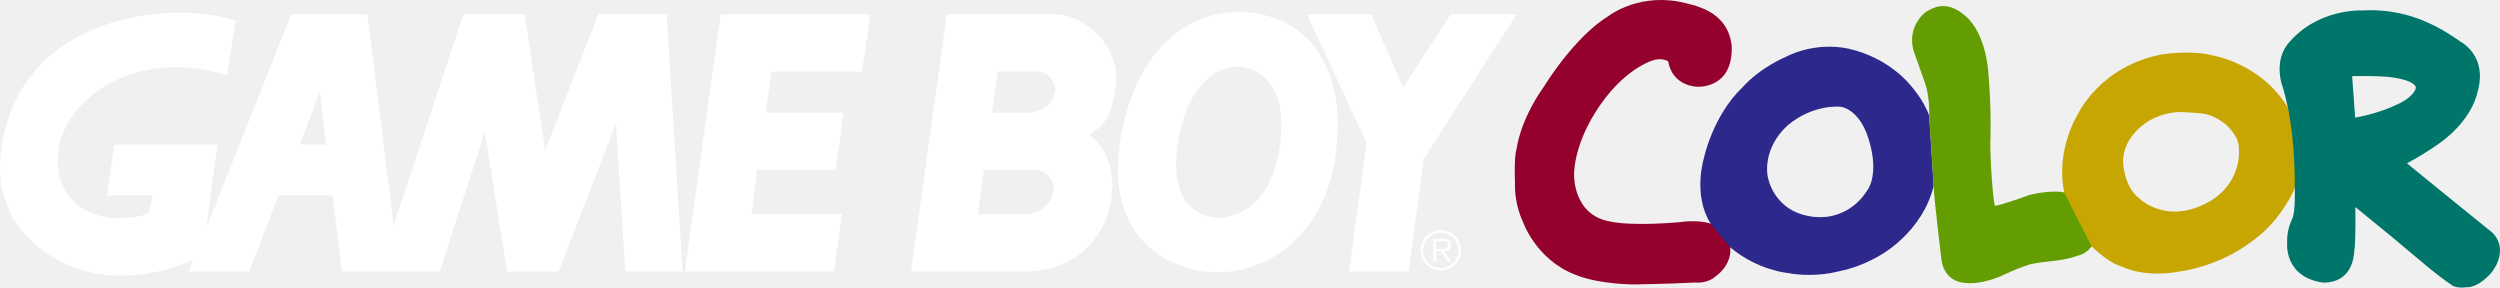
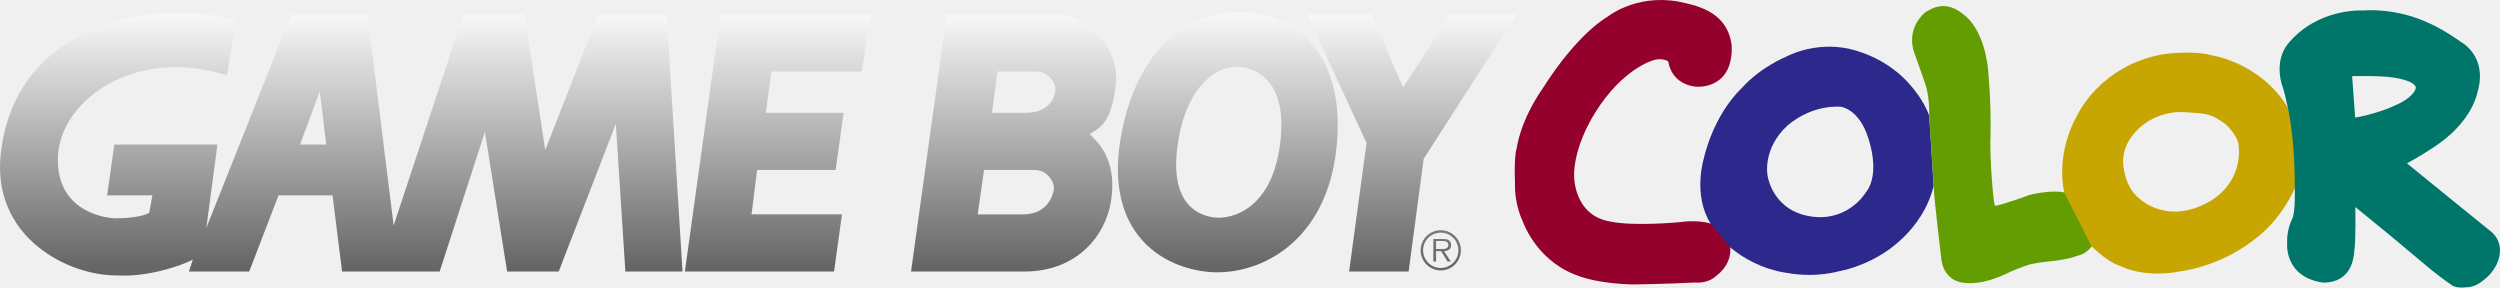
- <svg xmlns="http://www.w3.org/2000/svg" version="1.2" width="934.576" height="107.5" xml:space="preserve" id="svg14">
-   <defs id="defs14" />
+ <svg xmlns="http://www.w3.org/2000/svg" xmlns:xlink="http://www.w3.org/1999/xlink" version="1.2" width="934.577" height="107.5" xml:space="preserve" id="svg14">
+   <defs id="defs14">
+     <linearGradient id="f-0" gradientUnits="userSpaceOnUse" x1="538.598" y1="-0.713" x2="538.598" y2="98.787" gradientTransform="translate(-9.5978415e-4,-6.4086473e-4)">
+       <stop offset=".005" style="stop-color:#2e5c92" id="stop11-9" />
+       <stop offset="1" style="stop-color:#2e3192" id="stop12-4" />
+     </linearGradient>
+     <linearGradient id="g-8" gradientUnits="userSpaceOnUse" x1="539.144" y1="-0.713" x2="539.144" y2="98.787" gradientTransform="translate(-9.5978415e-4,-6.4086473e-4)">
+       <stop offset=".005" style="stop-color:#2e5c92" id="stop13-8" />
+       <stop offset="1" style="stop-color:#2e3192" id="stop14-2" />
+     </linearGradient>
+     <linearGradient id="a-4" gradientUnits="userSpaceOnUse" x1="527.771" y1="-0.713" x2="527.771" y2="98.787" gradientTransform="translate(-9.5978415e-4,-6.4086473e-4)">
+       <stop offset=".005" style="stop-color:#2e5c92" id="stop15" />
+       <stop offset="1" style="stop-color:#2e3192" id="stop16" />
+     </linearGradient>
+     <linearGradient id="d-5" gradientUnits="userSpaceOnUse" x1="458.994" y1="-0.713" x2="458.994" y2="98.787" gradientTransform="translate(-9.5978415e-4,-6.4086473e-4)">
+       <stop offset=".005" style="stop-color:#2e5c92" id="stop17" />
+       <stop offset="1" style="stop-color:#2e3192" id="stop18" />
+     </linearGradient>
+     <linearGradient id="linearGradient1" gradientUnits="userSpaceOnUse" x1="378.921" y1="-0.713" x2="378.921" y2="98.787">
+       <stop offset=".005" style="stop-color:#2e5c92" id="stop19" />
+       <stop offset="1" style="stop-color:#2e3192" id="stop20" />
+     </linearGradient>
+     <linearGradient id="b-5" gradientUnits="userSpaceOnUse" x1="290.738" y1="-0.713" x2="290.738" y2="98.787" gradientTransform="translate(-9.5978415e-4,-6.4086473e-4)">
+       <stop offset=".005" style="stop-color:#2e5c92" id="stop21" />
+       <stop offset="1" style="stop-color:#2e3192" id="stop22" />
+     </linearGradient>
+     <linearGradient id="c-1" gradientUnits="userSpaceOnUse" x1="127.571" y1="-0.713" x2="127.571" y2="98.787" gradientTransform="matrix(0.9999977,0,0,0.9999977,-9.5978193e-4,-6.4086325e-4)">
+       <stop offset=".005" style="stop-color:#2e5c92" id="stop23" />
+       <stop offset="1" style="stop-color:#2e3192" id="stop24" />
+     </linearGradient>
+     <filter style="color-interpolation-filters:sRGB" id="filter128-4-3" x="-0.254" y="-0.267" width="1.507" height="1.533">
+       <feFlood result="flood" in="SourceGraphic" flood-opacity="0.498" flood-color="rgb(0,0,0)" id="feFlood127-5-8" />
+       <feGaussianBlur result="blur" in="SourceGraphic" stdDeviation="1" id="feGaussianBlur127-5-9" />
+       <feOffset result="offset" in="blur" dx="0" dy="0" id="feOffset127-1-3" />
+       <feComposite result="comp1" operator="in" in="flood" in2="offset" id="feComposite127-7-4" />
+       <feComposite result="fbSourceGraphic" operator="over" in="SourceGraphic" in2="comp1" id="feComposite128-1-4" />
+       <feColorMatrix result="fbSourceGraphicAlpha" in="fbSourceGraphic" values="0 0 0 -1 0 0 0 0 -1 0 0 0 0 -1 0 0 0 0 1 0" id="feColorMatrix128-1-6" />
+       <feFlood id="feFlood128-5-0" result="flood" in="fbSourceGraphic" flood-opacity="0.498" flood-color="rgb(0,0,0)" />
+       <feGaussianBlur id="feGaussianBlur128-2-6" result="blur" in="fbSourceGraphic" stdDeviation="1" />
+       <feOffset id="feOffset128-7-6" result="offset" in="blur" dx="0" dy="0" />
+       <feComposite id="feComposite129-6-1" result="comp1" operator="in" in="flood" in2="offset" />
+       <feComposite id="feComposite130-1-8" result="fbSourceGraphic" operator="over" in="fbSourceGraphic" in2="comp1" />
+       <feColorMatrix result="fbSourceGraphicAlpha" in="fbSourceGraphic" values="0 0 0 -1 0 0 0 0 -1 0 0 0 0 -1 0 0 0 0 1 0" id="feColorMatrix136-4-4" />
+       <feFlood id="feFlood136-2-9" result="flood" in="fbSourceGraphic" flood-opacity="0.498" flood-color="rgb(0,0,0)" />
+       <feGaussianBlur id="feGaussianBlur136-3-6" result="blur" in="fbSourceGraphic" stdDeviation="5" />
+       <feOffset id="feOffset136-2-3" result="offset" in="blur" dx="0" dy="0" />
+       <feComposite id="feComposite136-2-7" result="comp1" operator="in" in="flood" in2="offset" />
+       <feComposite id="feComposite137-1-8" result="fbSourceGraphic" operator="over" in="fbSourceGraphic" in2="comp1" />
+       <feColorMatrix result="fbSourceGraphicAlpha" in="fbSourceGraphic" values="0 0 0 -1 0 0 0 0 -1 0 0 0 0 -1 0 0 0 0 1 0" id="feColorMatrix137-6-8" />
+       <feFlood id="feFlood137-8-2" result="flood" in="fbSourceGraphic" flood-opacity="0.498" flood-color="rgb(0,0,0)" />
+       <feGaussianBlur id="feGaussianBlur137-5-9" result="blur" in="fbSourceGraphic" stdDeviation="0.1" />
+       <feOffset id="feOffset137-7-1" result="offset" in="blur" dx="0" dy="0" />
+       <feComposite id="feComposite138-6-3" result="comp1" operator="in" in="flood" in2="offset" />
+       <feComposite id="feComposite139-1-5" result="comp2" operator="over" in="fbSourceGraphic" in2="comp1" />
+     </filter>
+     <linearGradient id="linearGradient39">
+       <stop style="stop-color:#f6f6f6;stop-opacity:1;" offset="0" id="stop39" />
+       <stop style="stop-color:#666666;stop-opacity:1;" offset="1" id="stop40" />
+     </linearGradient>
+     <linearGradient xlink:href="#linearGradient39" id="linearGradient14" gradientUnits="userSpaceOnUse" x1="75.281" y1="0.595" x2="75.281" y2="25.164" />
+     <linearGradient xlink:href="#linearGradient39" id="linearGradient16" gradientUnits="userSpaceOnUse" x1="75.281" y1="0.595" x2="75.281" y2="25.164" />
+     <linearGradient xlink:href="#linearGradient39" id="linearGradient17" gradientUnits="userSpaceOnUse" x1="75.281" y1="0.595" x2="75.281" y2="25.164" />
+     <linearGradient xlink:href="#linearGradient39" id="linearGradient19" gradientUnits="userSpaceOnUse" x1="75.281" y1="0.595" x2="75.281" y2="25.164" />
+     <linearGradient xlink:href="#linearGradient39" id="linearGradient20" gradientUnits="userSpaceOnUse" x1="75.281" y1="0.595" x2="75.281" y2="25.164" />
+     <linearGradient xlink:href="#linearGradient39" id="linearGradient21" gradientUnits="userSpaceOnUse" x1="75.281" y1="0.595" x2="75.281" y2="25.164" />
+     <linearGradient xlink:href="#linearGradient39" id="linearGradient22" gradientUnits="userSpaceOnUse" x1="75.281" y1="0.595" x2="75.281" y2="25.164" />
+     <linearGradient xlink:href="#linearGradient39" id="linearGradient23" gradientUnits="userSpaceOnUse" x1="75.281" y1="0.595" x2="75.281" y2="25.164" />
+   </defs>
  <linearGradient id="a" gradientUnits="userSpaceOnUse" x1="527.771" y1="-0.713" x2="527.771" y2="98.787">
    <stop offset=".005" style="stop-color:#2e5c92" id="stop1" />
    <stop offset="1" style="stop-color:#2e3192" id="stop2" />
  </linearGradient>
  <linearGradient id="b" gradientUnits="userSpaceOnUse" x1="290.738" y1="-0.713" x2="290.738" y2="98.787">
    <stop offset=".005" style="stop-color:#2e5c92" id="stop3" />
    <stop offset="1" style="stop-color:#2e3192" id="stop4" />
  </linearGradient>
  <linearGradient id="c" gradientUnits="userSpaceOnUse" x1="127.571" y1="-0.713" x2="127.571" y2="98.787">
    <stop offset=".005" style="stop-color:#2e5c92" id="stop5" />
    <stop offset="1" style="stop-color:#2e3192" id="stop6" />
  </linearGradient>
  <linearGradient id="d" gradientUnits="userSpaceOnUse" x1="458.994" y1="-0.713" x2="458.994" y2="98.787">
    <stop offset=".005" style="stop-color:#2e5c92" id="stop7" />
    <stop offset="1" style="stop-color:#2e3192" id="stop8" />
  </linearGradient>
  <linearGradient id="e" gradientUnits="userSpaceOnUse" x1="378.921" y1="-0.713" x2="378.921" y2="98.787">
    <stop offset=".005" style="stop-color:#2e5c92" id="stop9" />
    <stop offset="1" style="stop-color:#2e3192" id="stop10" />
  </linearGradient>
  <linearGradient id="f" gradientUnits="userSpaceOnUse" x1="538.598" y1="-0.713" x2="538.598" y2="98.787">
    <stop offset=".005" style="stop-color:#2e5c92" id="stop11" />
    <stop offset="1" style="stop-color:#2e3192" id="stop12" />
  </linearGradient>
  <linearGradient id="g" gradientUnits="userSpaceOnUse" x1="539.144" y1="-0.713" x2="539.144" y2="98.787">
    <stop offset=".005" style="stop-color:#2e5c92" id="stop13" />
    <stop offset="1" style="stop-color:#2e3192" id="stop14" />
  </linearGradient>
-   <g id="g1" transform="translate(-9.5978415e-4,4.462871)" style="fill:#ffffff">
-     <path fill="url(#c)" d="m 112.146,49.565 7.416,-19.874 2.375,19.874 z m -8.009,18.987 h 20.172 l 3.563,28.48 h 36.488 l 16.91,-52.213 8.309,52.213 h 19.283 l 21.359,-55.179 3.561,55.179 h 21.359 L 249.207,0.913 H 223.693 L 203.818,51.641 196.103,0.913 H 173.261 L 147.156,79.825 137.365,0.913 h -28.48 l -31.744,79.8 4.154,-31.149 H 42.729 l -2.672,18.987 h 16.912 l -1.188,6.526 c -2.967,1.778 -9.789,2.075 -12.459,2.075 -2.67,0 -22.545,-1.778 -21.656,-23.139 C 22.555,32.654 51.035,12.778 84.854,23.754 L 88.12,3.284 C 65.572,-4.427 6.354,-0.111 0.305,52.828 -3.254,83.976 25.226,98.81 44.211,98.516 55.188,99.11 67.649,94.955 72.098,92.581 l -1.482,4.451 h 22.547 z" id="path6" style="fill:#ffffff" />
-     <path fill="url(#b)" d="m 311.798,97.041 2.967,-21.37 h -33.814 l 2.076,-16.605 h 29.365 l 2.971,-21.36 h -29.072 l 2.078,-15.43 h 33.812 l 3.266,-21.359 h -56.068 l -13.35,96.124 z" id="path4" style="fill:#ffffff" />
-     <path fill="url(#e)" d="m 370.833,37.706 h 12.461 c 9.197,0 10.977,-5.934 11.271,-8.305 0.297,-2.375 -2.371,-7.122 -7.117,-7.122 h -14.537 z m -5.339,37.971 h 16.912 c 9.193,0 11.27,-7.118 11.564,-9.493 0.299,-2.373 -2.371,-7.117 -7.117,-7.117 H 367.869 Z M 340.576,97.038 353.926,0.92 h 40.938 c 9.793,0 24.031,11.274 22.252,26.403 -1.779,15.13 -6.527,16.02 -9.791,18.393 5.045,4.447 10.088,11.568 8.012,24.918 -2.078,13.353 -13.055,26.403 -32.338,26.403 z" id="path10" style="fill:#ffffff" />
-     <path fill="url(#d)" d="m 464.582,0.028 c -15.428,-0.594 -37.678,8.306 -45.094,44.204 -7.416,35.894 12.459,50.431 30.852,52.804 18.396,2.373 44.205,-9.196 48.951,-43.609 C 504.039,19.013 487.125,0.919 464.582,0.028 Z m -2.374,20.47 c 6.229,0 19.578,4.154 16.314,29.071 -3.264,24.92 -18.689,27.887 -24.326,27.292 -5.639,-0.594 -17.207,-4.447 -13.943,-27.292 3.262,-22.841 15.424,-29.368 21.955,-29.071 z" id="path8" style="fill:#ffffff" />
-     <path fill="url(#a)" d="m 488.615,0.917 h 24.029 l 11.869,27.298 17.799,-27.298 h 24.615 l -34.707,53.996 -5.635,42.128 h -22.248 l 6.526,-48.068 z" id="path2" style="fill:#ffffff" />
-     <path fill="url(#f)" d="m 538.619,82.498 c -3.66,0 -6.615,2.951 -6.615,6.593 a 6.608,6.608 0 0 0 6.615,6.634 c 3.641,0 6.592,-2.953 6.592,-6.634 a 6.596,6.596 0 0 0 -6.592,-6.593 v -0.907 a 7.5,7.5 0 0 1 7.498,7.5 c 0,4.173 -3.35,7.538 -7.498,7.538 a 7.526,7.526 0 0 1 -7.539,-7.538 c 0,-4.135 3.365,-7.499 7.539,-7.499 z" id="path12" style="fill:#ffffff" />
-     <path fill="url(#g)" d="m 536.839,85.639 h 2.402 c 1.045,0 2.182,0.156 2.182,1.457 0,1.711 -1.828,1.516 -3.01,1.516 l -1.574,-0.002 v 0.809 h 1.893 l 2.4,3.878 h 1.219 l -2.539,-3.878 c 1.496,-0.038 2.656,-0.648 2.656,-2.302 0,-0.71 -0.313,-1.457 -0.943,-1.813 -0.629,-0.373 -1.34,-0.412 -2.049,-0.412 h -3.656 v 8.403 h 1.02 v -7.656 z" id="path14" style="fill:#ffffff" />
+   <g id="g30-2" style="display:inline;fill:url(#linearGradient23)" transform="matrix(3.779528,0,0,3.779528,1.0983673e-8,4.463517)">
+     <path fill="url(#c)" d="m 29.672,13.114 1.962,-5.258 0.628,5.258 z m -2.119,5.024 h 5.337 l 0.943,7.535 h 9.654 l 4.474,-13.815 2.198,13.815 h 5.102 l 5.651,-14.599 0.942,14.599 H 67.506 L 65.936,0.241 H 59.185 L 53.927,13.663 51.885,0.241 H 45.842 L 38.935,21.12 36.344,0.241 h -7.535 l -8.399,21.114 1.099,-8.242 H 11.305 l -0.707,5.024 h 4.475 l -0.314,1.727 c -0.785,0.47 -2.59,0.549 -3.296,0.549 -0.706,0 -5.965,-0.47 -5.73,-6.122 C 5.967,8.64 13.503,3.381 22.451,6.285 L 23.315,0.869 C 17.349,-1.171 1.681,-0.03 0.08,13.977 c -0.942,8.241 6.594,12.166 11.617,12.088 2.904,0.157 6.201,-0.942 7.378,-1.57 l -0.392,1.178 h 5.966 z" id="path23-7" style="fill:url(#linearGradient14);fill-opacity:1;stroke-width:0.265" />
+     <path fill="url(#b)" d="m 82.496,25.675 0.785,-5.654 H 74.335 l 0.549,-4.393 h 7.769 l 0.786,-5.652 h -7.692 l 0.55,-4.083 h 8.946 L 86.108,0.242 H 71.273 L 67.741,25.675 Z" id="path24-7" style="fill:url(#linearGradient16);fill-opacity:1;stroke-width:0.265" />
+     <path fill="url(#e)" d="m 98.116,9.976 h 3.297 c 2.433,0 2.904,-1.57 2.982,-2.197 0.079,-0.628 -0.627,-1.884 -1.883,-1.884 H 98.666 Z M 96.703,20.023 h 4.475 c 2.432,0 2.982,-1.883 3.06,-2.512 0.079,-0.628 -0.627,-1.883 -1.883,-1.883 h -5.023 z m -6.593,5.652 3.532,-25.431 h 10.832 c 2.591,0 6.358,2.983 5.888,6.986 -0.471,4.003 -1.727,4.239 -2.591,4.866 1.335,1.177 2.669,3.061 2.12,6.593 -0.55,3.533 -3.454,6.986 -8.556,6.986 z" id="path26-9" style="fill:url(#linearGradient17);fill-opacity:1;stroke-width:0.265" />
+     <path fill="url(#d)" d="m 122.92,0.007 c -4.082,-0.157 -9.969,2.198 -11.931,11.696 -1.962,9.497 3.296,13.343 8.163,13.971 4.867,0.628 11.696,-2.433 12.952,-11.538 C 133.36,5.03 128.885,0.243 122.92,0.007 Z m -0.628,5.416 c 1.648,0 5.18,1.099 4.316,7.692 -0.864,6.593 -4.945,7.378 -6.436,7.221 -1.492,-0.157 -4.553,-1.177 -3.689,-7.221 0.863,-6.043 4.081,-7.77 5.809,-7.692 z" id="path27-3" style="fill:url(#linearGradient19);fill-opacity:1;stroke-width:0.265" />
+     <path fill="url(#a)" d="m 129.279,0.242 h 6.358 l 3.14,7.223 4.709,-7.223 h 6.513 l -9.183,14.286 -1.491,11.146 h -5.886 l 1.727,-12.718 z" id="path28-1" style="fill:url(#linearGradient20);fill-opacity:1;stroke-width:0.265" />
+     <path style="display:inline;fill:url(#linearGradient21);fill-opacity:1;stroke:none;stroke-linecap:round;stroke-miterlimit:4.5;paint-order:fill markers stroke" d="m 142.504,21.588 c -1.097,0 -1.99,0.891 -1.99,1.988 0,1.097 0.893,1.99 1.99,1.99 1.097,0 1.99,-0.893 1.99,-1.99 0,-1.097 -0.893,-1.988 -1.99,-1.988 z m 0,0.244 c 0.965,0 1.746,0.779 1.746,1.744 0,0.965 -0.781,1.746 -1.746,1.746 -0.965,0 -1.746,-0.781 -1.746,-1.746 0,-0.965 0.781,-1.744 1.746,-1.744 z" id="path29-9" />
+     <path fill="url(#g)" d="m 142.038,22.658 h 0.636 c 0.276,0 0.577,0.041 0.577,0.386 0,0.453 -0.484,0.401 -0.796,0.401 l -0.416,-5.3e-4 v 0.214 h 0.501 l 0.635,1.026 h 0.323 l -0.672,-1.026 c 0.396,-0.01 0.703,-0.171 0.703,-0.609 0,-0.188 -0.083,-0.386 -0.25,-0.48 -0.166,-0.099 -0.355,-0.109 -0.542,-0.109 h -0.967 v 2.223 h 0.27 v -2.026 z" id="path30-8" style="display:inline;fill:url(#linearGradient22);fill-opacity:1;stroke-width:0.265" />
  </g>
-   <g id="g2" transform="matrix(1.642883,0,0,1.642883,3.176469,0.00217155)">
-     <path fill="#94012c" d="m 387.3,50.872 c -3.229,-0.969 -6.938,-0.327 -6.938,-0.327 0,0 -10.485,1.011 -15.945,-0.146 -8.457,-1.48 -8.174,-10.592 -8.174,-10.592 0,0 -0.283,-6.039 4.813,-14.208 6.289,-10.088 13.23,-11.895 13.23,-11.895 0,0 1.733,-0.649 3.36,0.217 1.013,5.854 6.688,5.818 6.688,5.818 0,0 8.171,0.545 7.771,-9.359 -0.938,-8.138 -8.782,-9.257 -12.074,-10.018 -9.864,-1.771 -16.269,3.508 -16.269,3.508 0,0 -6.614,3.578 -14.531,16.051 -5.391,7.735 -6.04,13.811 -6.04,13.811 0,0 -0.649,1.446 -0.396,7.883 -0.145,5.023 1.737,8.676 1.737,8.676 0,0 2.854,8.645 11.891,12.187 5.497,2.276 13.525,2.241 13.525,2.241 0,0 7.771,-0.108 13.733,-0.435 3.255,0.252 4.812,-1.447 4.812,-1.447 0,0 3.648,-2.385 3.289,-6.543 0,0 -0.708,-4.295 -4.482,-5.422" id="path3-2" />
-     <path fill="#2d288b" d="m 437.047,26.359 c -1.192,-3.612 -4.341,-7.049 -4.341,-7.049 0,0 -4.731,-6.146 -14.024,-8.242 -7.956,-1.664 -14.208,1.845 -14.208,1.845 0,0 -5.677,2.275 -9.943,6.978 -6.796,6.542 -8.749,16.088 -8.749,16.088 0,0 -2.604,8.314 1.521,14.896 l 4.482,5.422 c 6.326,5.279 13.087,5.819 13.087,5.819 0,0 5.46,1.229 11.824,-0.434 5.563,-1.122 9.614,-3.869 9.614,-3.869 0,0 9.222,-5.097 11.749,-15.509 z M 422.69,43.676 c 0,0 -3.686,6.437 -11.782,5.675 -9.51,-0.975 -10.628,-9.325 -10.628,-9.325 0,0 -1.305,-6.146 4.553,-11.498 5.931,-4.987 12.113,-4.229 12.113,-4.229 0,0 4.154,0.397 6.292,7.268 2.744,8.747 -0.548,12.109 -0.548,12.109" id="path1-8" />
-     <path fill="#639d01" d="m 467.773,43.787 c -3.044,-0.672 -7.917,0.575 -7.917,0.575 0,0 -6.796,2.493 -7.845,2.458 -0.396,-0.577 -1.263,-11.677 -1.012,-16.123 0.146,-7.846 -0.509,-14.243 -0.509,-14.243 0,0 -0.323,-7.558 -4.373,-12.039 -4.771,-4.811 -8.101,-2.747 -10.016,-1.593 -4.591,4.122 -2.457,9.146 -2.457,9.146 l 2.389,6.762 c 0,0 1.155,2.894 1.012,7.628 l 1.012,15.944 c 0,2.133 1.737,16.484 1.737,16.484 0,0 0.176,4.665 4.661,5.496 4.593,0.759 9.109,-1.52 11.025,-2.423 1.917,-0.901 4.447,-1.697 4.447,-1.697 0,0 2.098,-0.471 4.194,-0.65 4.916,-0.472 6.688,-1.338 6.688,-1.338 0,0 1.901,-0.286 3.184,-2.099 1.278,-1.81 2.826,-10.302 -6.22,-12.288" id="path2-8" />
-     <path fill="#c8a601" d="m 518.642,24.443 c -6.325,-10.339 -17.46,-11.894 -17.46,-11.894 0,0 -3.543,-1.194 -11.133,-0.183 -14.246,2.713 -19.2,13.667 -19.2,13.667 0,0 -5.099,8.024 -3.074,17.75 l 6.224,12.292 c 4.59,4.302 6.469,4.302 6.757,4.558 6.076,2.747 13.125,1.156 13.125,1.156 0,0 8.895,-0.867 17.029,-7.194 6.506,-4.771 9.326,-11.786 9.326,-11.786 l 0.863,-9.41 z m -17.316,21.113 c -10.231,6.146 -16.668,-0.579 -16.668,-0.579 0,0 -2.855,-1.88 -3.47,-7.593 -0.438,-6.615 6.146,-10.05 6.146,-10.05 0,0 3.471,-2.134 7.81,-1.808 4.339,0.324 5.708,0.035 9.219,2.64 3.324,3.002 3.107,5.206 3.107,5.206 0,0 1.195,7.449 -6.144,12.184" id="path7-5" />
-     <path fill="#00766a" d="m 520.234,42.809 c 0,0 0.218,5.783 -0.688,7.194 -1.229,2.639 -1.047,5.206 -1.047,5.206 0,0 -0.835,7.809 8.209,9.107 6.214,-0.035 6.971,-5.206 7.081,-7.411 0.36,-1.732 0.217,-9.798 0.217,-9.798 l 8.063,6.581 c 0,0 5.856,4.917 9.295,7.772 3.581,2.818 4.479,3.325 4.479,3.325 0,0 0.763,0.901 3.506,0.577 2.211,0.038 4.234,-1.952 4.234,-1.952 0,0 2.563,-1.875 3.214,-5.167 0.795,-3.905 -2.24,-5.821 -2.24,-5.821 0,0 -11.205,-9.039 -18.798,-15.258 5.097,-2.783 7.556,-4.699 7.556,-4.699 0,0 7.088,-4.698 8.604,-11.896 2.099,-7.918 -3.867,-11.024 -3.867,-11.024 0,0 -3.726,-2.676 -6.87,-4.087 -7.92,-3.868 -15.293,-3.073 -15.293,-3.073 0,0 -10.483,-0.722 -17.316,7.703 -3.144,4.083 -1.19,9.436 -1.19,9.436 0,0 0.388,0.857 1.263,4.916 1.753,8.167 1.588,18.369 1.588,18.369 z m 13.738,-16.053 -0.688,-9.435 c 0,0 6.614,-0.146 9.363,0.324 5.426,0.831 5.134,2.352 5.134,2.352 0,0 -0.181,1.915 -4.303,3.796 -4.48,2.17 -9.506,2.963 -9.506,2.963" id="path8-1" />
+   <g id="g37" transform="matrix(1.642886,0,0,1.642886,3.175509,0.00217155)">
+     <path fill="#94012c" d="m 387.3,50.872 c -3.229,-0.969 -6.938,-0.327 -6.938,-0.327 0,0 -10.485,1.011 -15.945,-0.146 -8.457,-1.48 -8.174,-10.592 -8.174,-10.592 0,0 -0.283,-6.039 4.813,-14.208 6.289,-10.088 13.23,-11.895 13.23,-11.895 0,0 1.733,-0.649 3.36,0.217 1.013,5.854 6.688,5.818 6.688,5.818 0,0 8.171,0.545 7.771,-9.359 -0.938,-8.138 -8.782,-9.257 -12.074,-10.018 -9.864,-1.771 -16.269,3.508 -16.269,3.508 0,0 -6.614,3.578 -14.531,16.051 -5.391,7.735 -6.04,13.811 -6.04,13.811 0,0 -0.649,1.446 -0.396,7.883 -0.145,5.023 1.737,8.676 1.737,8.676 0,0 2.854,8.645 11.891,12.187 5.497,2.276 13.525,2.241 13.525,2.241 0,0 7.771,-0.108 13.733,-0.435 3.255,0.252 4.812,-1.447 4.812,-1.447 0,0 3.648,-2.385 3.289,-6.543 0,0 -0.708,-4.295 -4.482,-5.422" id="path33" />
+     <path fill="#2d288b" d="m 437.047,26.359 c -1.192,-3.612 -4.341,-7.049 -4.341,-7.049 0,0 -4.731,-6.146 -14.024,-8.242 -7.956,-1.664 -14.208,1.845 -14.208,1.845 0,0 -5.677,2.275 -9.943,6.978 -6.796,6.542 -8.749,16.088 -8.749,16.088 0,0 -2.604,8.314 1.521,14.896 l 4.482,5.422 c 6.326,5.279 13.087,5.819 13.087,5.819 0,0 5.46,1.229 11.824,-0.434 5.563,-1.122 9.614,-3.869 9.614,-3.869 0,0 9.222,-5.097 11.749,-15.509 z M 422.69,43.676 c 0,0 -3.686,6.437 -11.782,5.675 -9.51,-0.975 -10.628,-9.325 -10.628,-9.325 0,0 -1.305,-6.146 4.553,-11.498 5.931,-4.987 12.113,-4.229 12.113,-4.229 0,0 4.154,0.397 6.292,7.268 2.744,8.747 -0.548,12.109 -0.548,12.109" id="path34" />
+     <path fill="#639d01" d="m 467.773,43.787 c -3.044,-0.672 -7.917,0.575 -7.917,0.575 0,0 -6.796,2.493 -7.845,2.458 -0.396,-0.577 -1.263,-11.677 -1.012,-16.123 0.146,-7.846 -0.509,-14.243 -0.509,-14.243 0,0 -0.323,-7.558 -4.373,-12.039 -4.771,-4.811 -8.101,-2.747 -10.016,-1.593 -4.591,4.122 -2.457,9.146 -2.457,9.146 l 2.389,6.762 c 0,0 1.155,2.894 1.012,7.628 l 1.012,15.944 c 0,2.133 1.737,16.484 1.737,16.484 0,0 0.176,4.665 4.661,5.496 4.593,0.759 9.109,-1.52 11.025,-2.423 1.917,-0.901 4.447,-1.697 4.447,-1.697 0,0 2.098,-0.471 4.194,-0.65 4.916,-0.472 6.688,-1.338 6.688,-1.338 0,0 1.901,-0.286 3.184,-2.099 1.278,-1.81 2.826,-10.302 -6.22,-12.288" id="path35" />
+     <path fill="#c8a601" d="m 518.642,24.443 c -6.325,-10.339 -17.46,-11.894 -17.46,-11.894 0,0 -3.543,-1.194 -11.133,-0.183 -14.246,2.713 -19.2,13.667 -19.2,13.667 0,0 -5.099,8.024 -3.074,17.75 l 6.224,12.292 c 4.59,4.302 6.469,4.302 6.757,4.558 6.076,2.747 13.125,1.156 13.125,1.156 0,0 8.895,-0.867 17.029,-7.194 6.506,-4.771 9.326,-11.786 9.326,-11.786 l 0.863,-9.41 z m -17.316,21.113 c -10.231,6.146 -16.668,-0.579 -16.668,-0.579 0,0 -2.855,-1.88 -3.47,-7.593 -0.438,-6.615 6.146,-10.05 6.146,-10.05 0,0 3.471,-2.134 7.81,-1.808 4.339,0.324 5.708,0.035 9.219,2.64 3.324,3.002 3.107,5.206 3.107,5.206 0,0 1.195,7.449 -6.144,12.184" id="path36" />
+     <path fill="#00766a" d="m 520.234,42.809 c 0,0 0.218,5.783 -0.688,7.194 -1.229,2.639 -1.047,5.206 -1.047,5.206 0,0 -0.835,7.809 8.209,9.107 6.214,-0.035 6.971,-5.206 7.081,-7.411 0.36,-1.732 0.217,-9.798 0.217,-9.798 l 8.063,6.581 c 0,0 5.856,4.917 9.295,7.772 3.581,2.818 4.479,3.325 4.479,3.325 0,0 0.763,0.901 3.506,0.577 2.211,0.038 4.234,-1.952 4.234,-1.952 0,0 2.563,-1.875 3.214,-5.167 0.795,-3.905 -2.24,-5.821 -2.24,-5.821 0,0 -11.205,-9.039 -18.798,-15.258 5.097,-2.783 7.556,-4.699 7.556,-4.699 0,0 7.088,-4.698 8.604,-11.896 2.099,-7.918 -3.867,-11.024 -3.867,-11.024 0,0 -3.726,-2.676 -6.87,-4.087 -7.92,-3.868 -15.293,-3.073 -15.293,-3.073 0,0 -10.483,-0.722 -17.316,7.703 -3.144,4.083 -1.19,9.436 -1.19,9.436 0,0 0.388,0.857 1.263,4.916 1.753,8.167 1.588,18.369 1.588,18.369 z m 13.738,-16.053 -0.688,-9.435 c 0,0 6.614,-0.146 9.363,0.324 5.426,0.831 5.134,2.352 5.134,2.352 0,0 -0.181,1.915 -4.303,3.796 -4.48,2.17 -9.506,2.963 -9.506,2.963" id="path37" />
  </g>
</svg>
